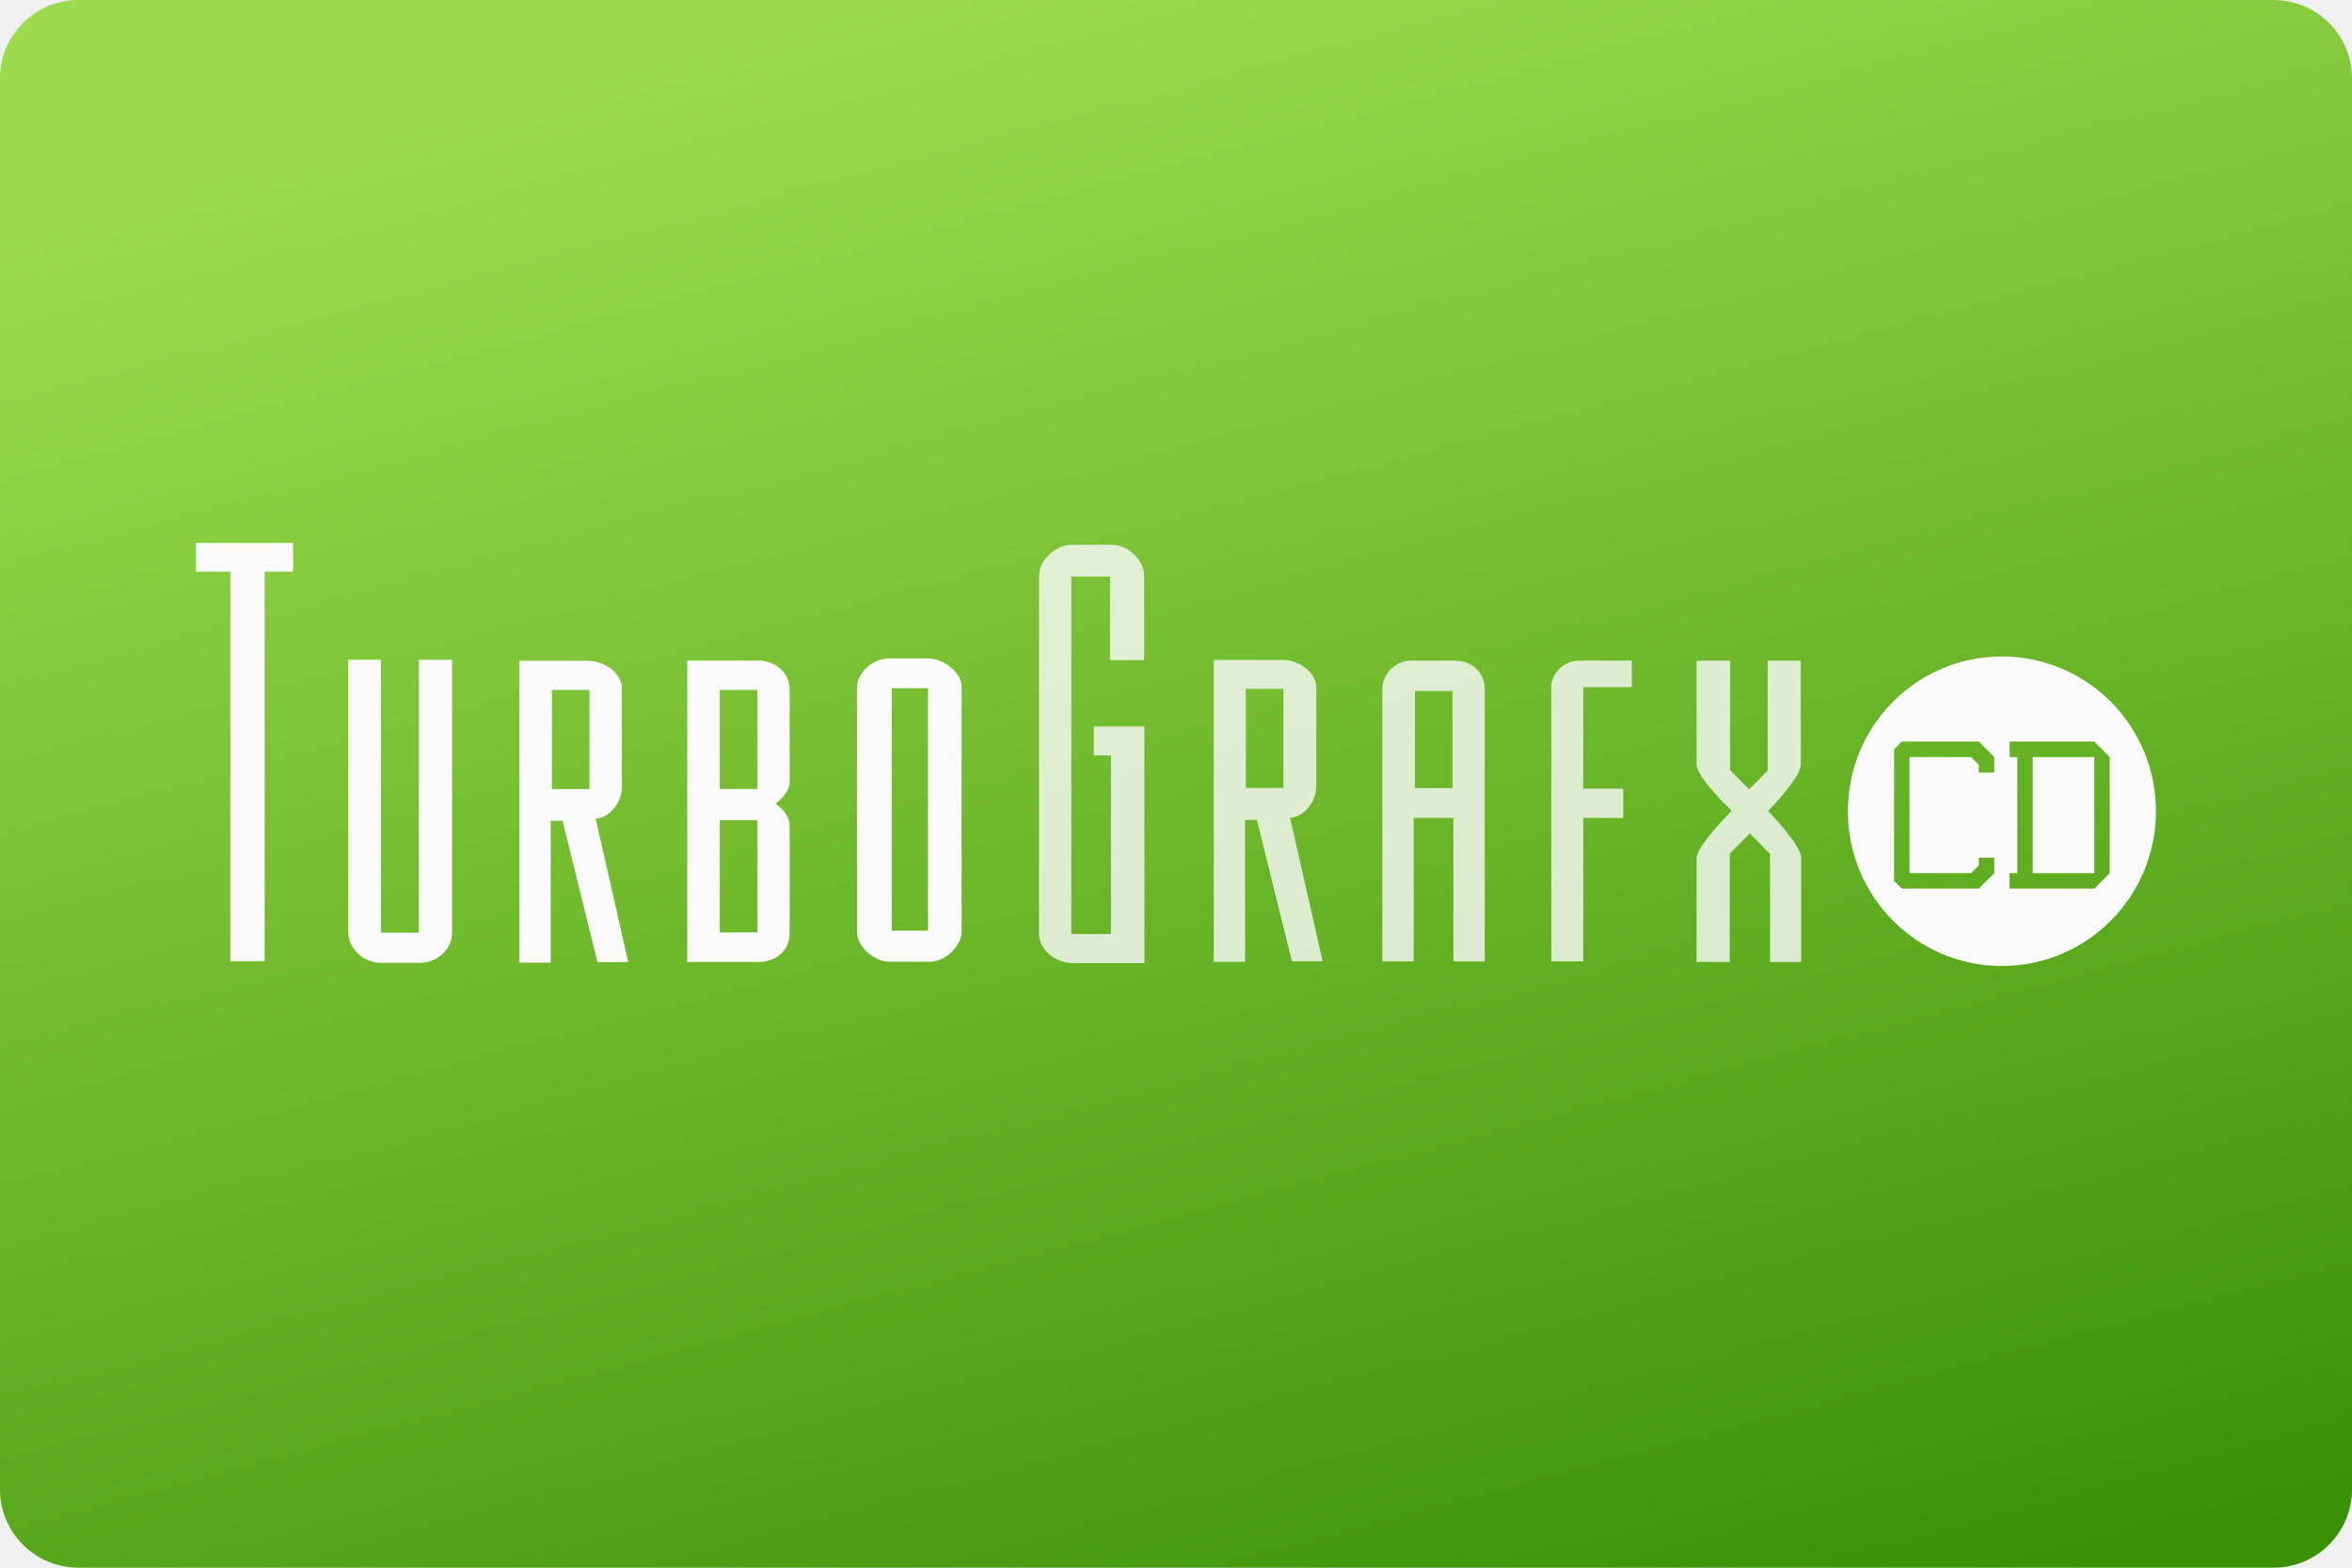
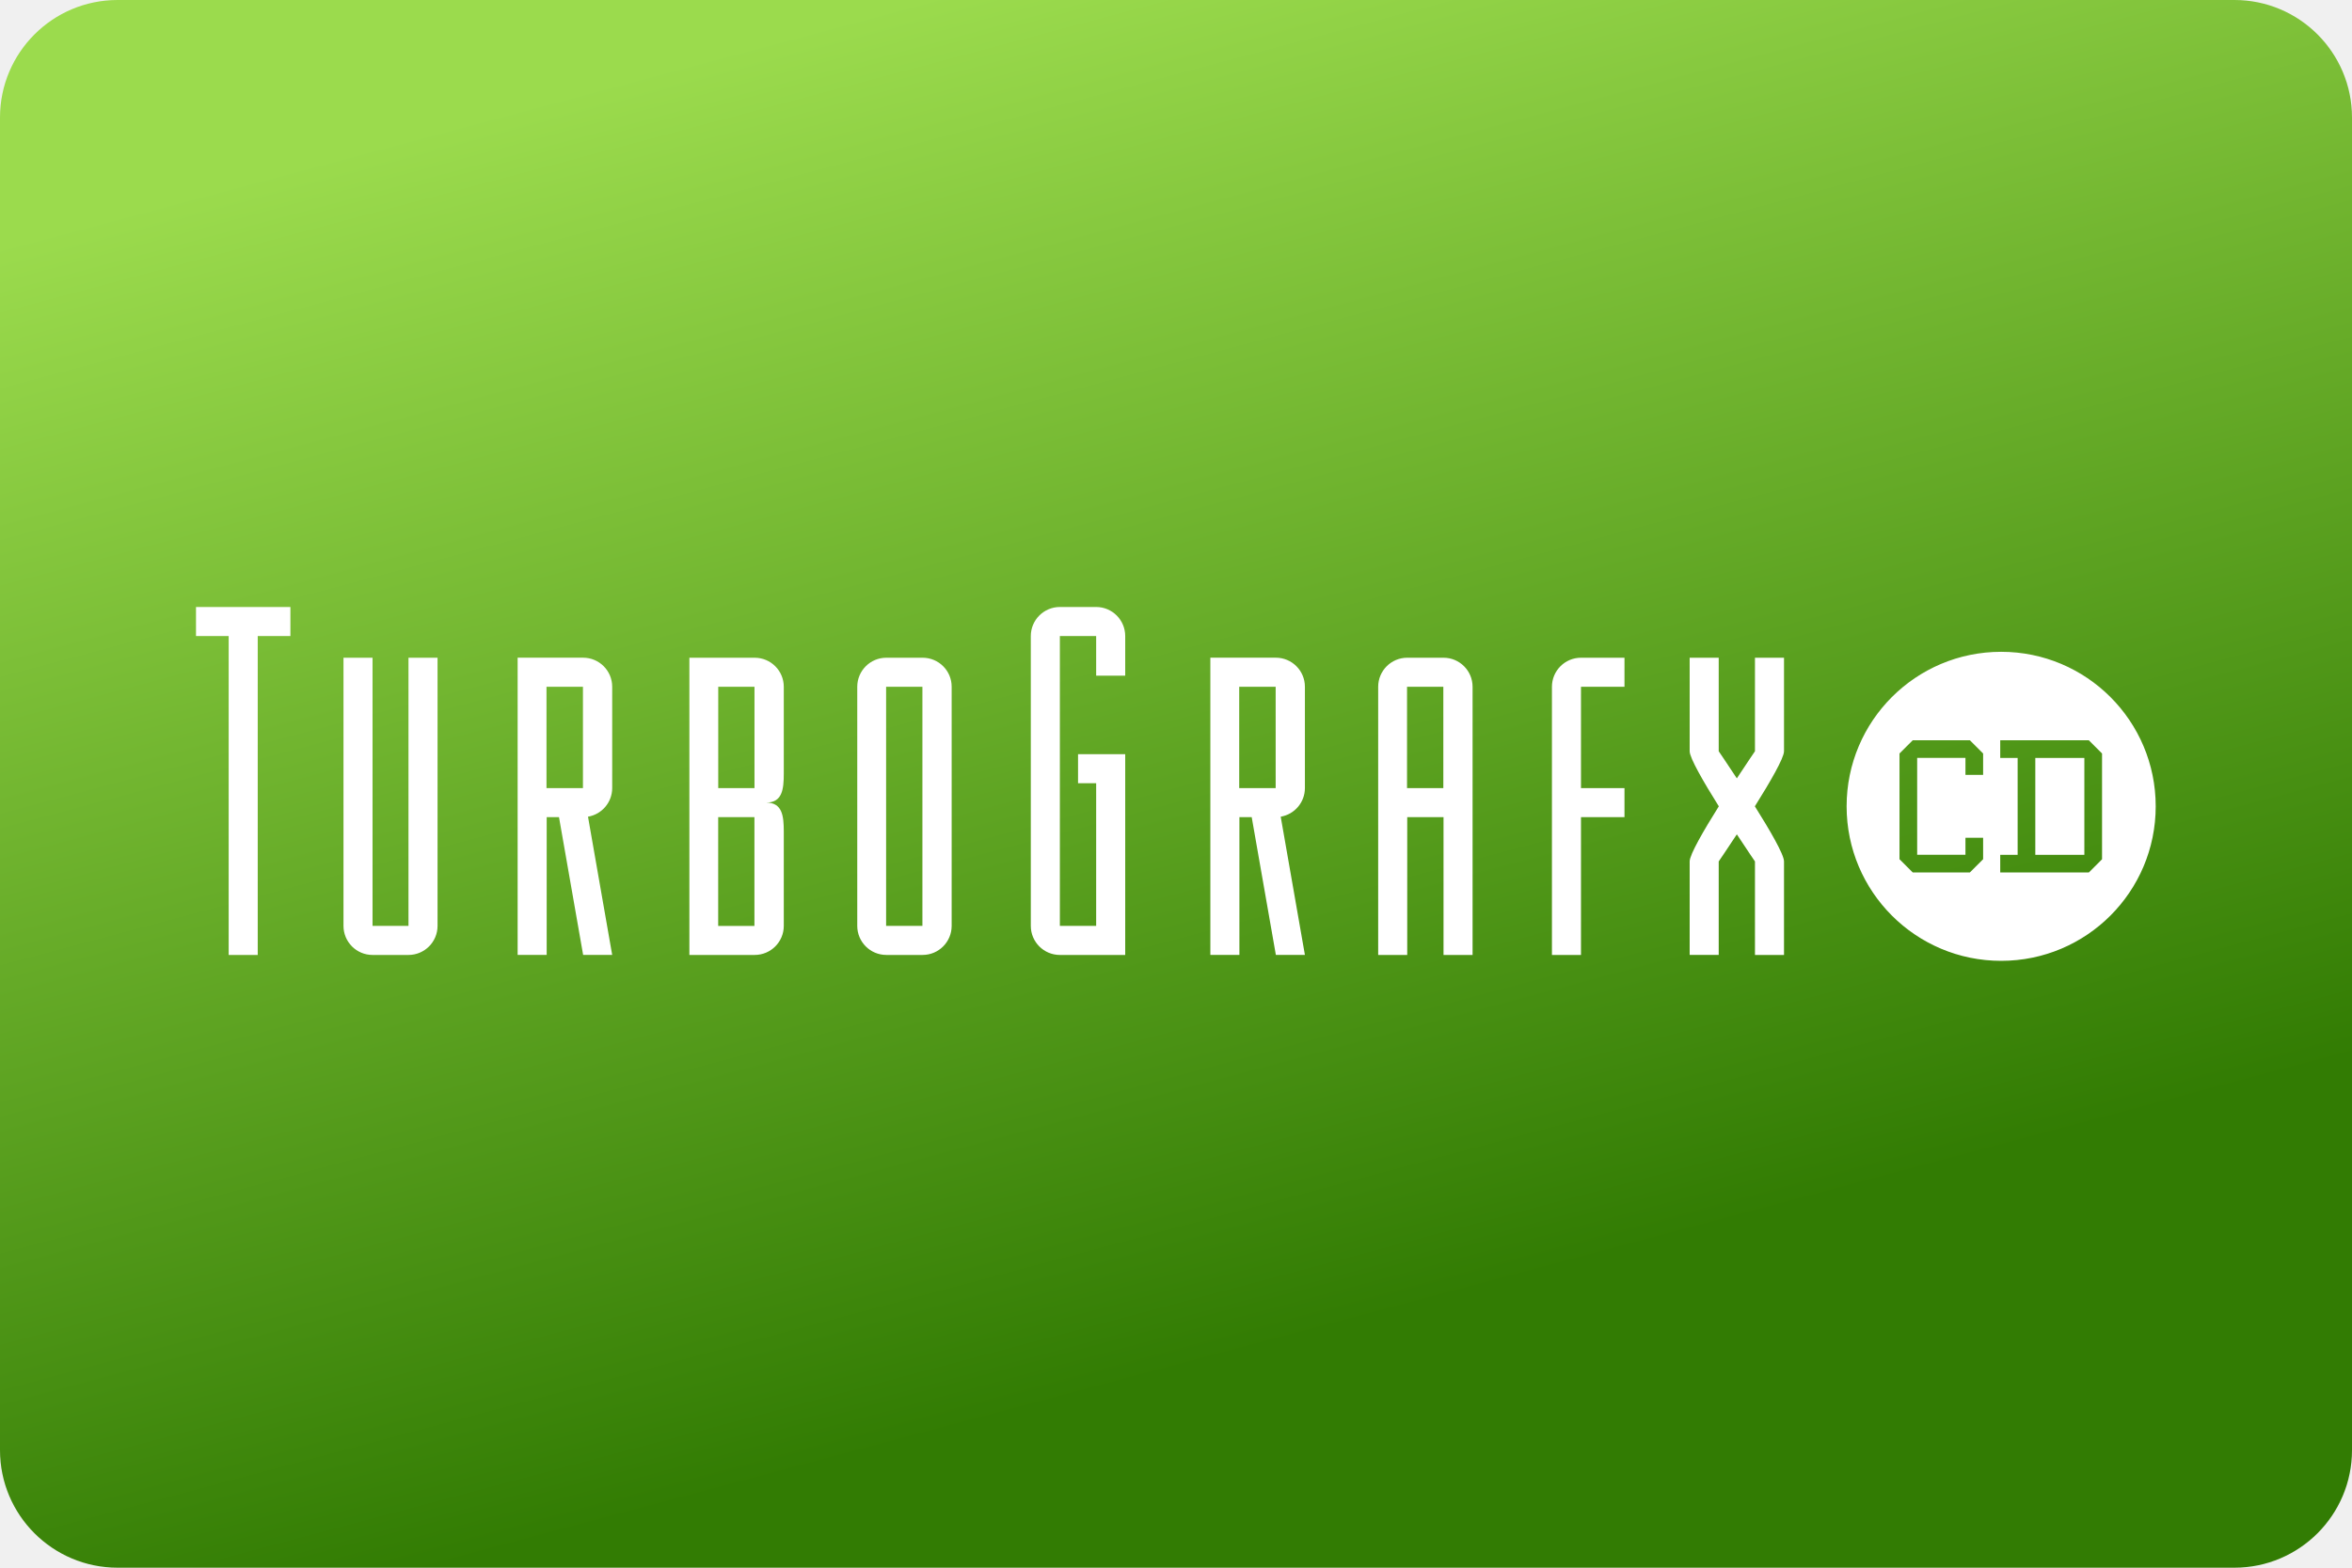
- <svg xmlns="http://www.w3.org/2000/svg" width="480" height="320" version="1.1" viewBox="0 0 127 84.667">
+ <svg xmlns="http://www.w3.org/2000/svg" width="480" height="320" version="1.1" viewBox="0 0 480 320" xml:space="preserve">
  <defs>
-     <linearGradient id="a" x1="116.42" x2="90.757" y1="84.25" y2="-11.512" gradientUnits="userSpaceOnUse">
-       <stop stop-color="#3a9104" offset="0" />
+     <linearGradient id="a" x1="110.3" x2="90.87" y1="61.57" y2="-11.1" gradientTransform="scale(3.78)" gradientUnits="userSpaceOnUse">
+       <stop stop-color="#327c03" offset="0" />
      <stop stop-color="#9bdb4d" offset="1" />
    </linearGradient>
  </defs>
-   <rect width="127" height="84.667" ry="4.233" fill="url(#a)" stroke-linecap="square" stroke-linejoin="round" stroke-width=".529" style="paint-order:stroke fill markers" />
-   <path d="m108.17 45.923h3.88v-7.308h-3.88zm-1.94-13.641c-5.356 0-9.699 4.362-9.699 9.743 0 5.382 4.343 9.744 9.699 9.744 5.357 0 9.699-4.363 9.699-9.744 5.3e-4 -5.381-4.342-9.743-9.699-9.743zm-0.484 7.308h-0.971v-0.488l-0.485-0.488h-3.879v7.308h3.879l0.485-0.488v-0.487h0.971v0.974l-0.971 0.974h-4.849l-0.485-0.487v-8.282l0.485-0.487h4.849l0.971 0.974zm7.273 6.333-0.969 0.974h-5.335v-0.974h0.485v-7.308h-0.485v-0.974h5.335l0.969 0.974z" fill="none" stroke-width=".177" />
-   <path d="m10.583 29.321v1.55h1.854v21.044h1.854v-21.044h1.534v-1.55h-5.242zm97.514 6.133c-4.594 0-8.318 3.742-8.318 8.358 0 4.616 3.724 8.359 8.318 8.359 4.594 0 8.318-3.742 8.318-8.359 0-4.616-3.724-8.358-8.318-8.358zm-60.065 0.106c-1.015 0-1.753 0.871-1.753 1.535v13.218c0 0.854 0.947 1.629 1.746 1.629h2.189c0.855 0 1.71-0.887 1.71-1.595v-13.297c0-0.596-0.807-1.49-1.877-1.49h-2.014zm-29.226 0.071v14.724c0 0.885 0.834 1.649 1.768 1.649h2.089c0.885 0 1.747-0.675 1.747-1.63v-14.744h-1.79v14.744h-2.046v-14.744h-1.768zm18.303 0.049v16.275h3.867c0.783 0 1.662-0.491 1.662-1.55 0 0 9e-3 -5.083 0-5.813-0.007-0.731-0.766-1.192-0.766-1.192s0.766-0.499 0.766-1.193v-4.977c0-0.939-0.823-1.551-1.662-1.551h-3.867zm-9.066 0.005v16.303h1.694v-7.66h0.639l1.885 7.631h1.662l-1.758-7.751c0.607 0 1.414-0.73 1.414-1.706v-5.335c0-0.767-0.871-1.482-1.862-1.482h-3.676zm20.105 1.485h1.961v13.092h-1.961zm-9.281 0.09h2.029v5.35h-2.029zm-9.066 0.004h2.03v5.35h-2.03zm72.889 2.787h4.16l0.832 0.836v0.836h-0.832v-0.418l-0.416-0.418h-3.327v6.268h3.327l0.416-0.418v-0.418h0.832v0.836l-0.832 0.836h-4.16l-0.415-0.418v-7.104l0.415-0.418zm5.823 0h4.575l0.831 0.836v6.268l-0.831 0.836h-4.575v-0.836h0.416v-6.268h-0.416zm1.248 0.836v6.268h3.327v-6.268zm-70.894 3.408h2.029v6.066h-2.029z" fill="#fafafa" stroke-width=".177" />
-   <path d="m57.901 29.419c-0.951 0-1.797 0.865-1.797 1.677v19.33c0 0.961 1.014 1.595 1.838 1.595h3.852v-12.788h-2.733v1.565h0.927v9.642h-2.142v-19.299h2.093v4.515h1.842v-4.579c0-0.801-0.846-1.658-1.778-1.658h-2.102zm7.636 6.222v16.305h1.693v-7.661h0.64l1.887 7.63h1.661l-1.758-7.749c0.607 0 1.416-0.731 1.416-1.707v-5.335c0-0.767-0.872-1.484-1.862-1.484h-3.676zm10.704 0.036c-1.008 0-1.599 0.834-1.599 1.49v14.756h1.694v-7.751h2.141v7.751h1.694v-14.667c-5.29e-4 -0.973-0.671-1.58-1.694-1.58h-2.236zm9.025 0c-0.839 0-1.502 0.731-1.502 1.401v14.845h1.726v-7.751l2.159 0.007v-1.586h-2.159v-5.485h2.622v-1.431h-2.845zm6.345 0.004v5.598c0 0.721 1.895 2.51 1.895 2.51s-1.895 1.881-1.895 2.569v5.598h1.79v-5.856l1.087-1.09 1.087 1.104v5.842h1.684v-5.611c0-0.733-1.79-2.541-1.79-2.541s1.768-1.81 1.768-2.497v-5.626h-1.79v5.942l-1.002 1.005-1.023-1.034v-5.913h-1.811zm-24.339 1.523h2.028v5.35h-2.028zm9.129 0.113h2.028v5.247h-2.028z" fill="#fafafa" fill-opacity=".8" stroke-width=".668" />
-   <style type="text/css">.st0{fill:#FC0C18;}
- 	.st1{fill:#FC0C18;}</style>
+   <rect width="480" height="320" ry="24" fill="url(#a)" />
+   <path d="m40 123.9v5.928h6.668v65.1h5.93v-65.1h6.668v-5.928h-19.27zm176.3 0c-3.272 0-5.93 2.656-5.93 5.928v59.17c0 3.272 2.658 5.93 5.93 5.93h7.406 5.93v-35.05-5.93h-9.627v5.93h3.697v29.12h-7.406v-59.17h7.406v8.086h5.93v-8.086c0-3.272-2.658-5.928-5.93-5.928h-7.406zm192.1 9.148c-17.42 0-31.54 14.12-31.54 31.54 0 17.42 14.12 31.54 31.54 31.54 17.42 0 31.54-14.12 31.54-31.54s-14.12-31.54-31.54-31.54zm-338.3 1.209v54.74c0 3.272 2.656 5.93 5.928 5.93h7.336c3.272 0 5.93-2.658 5.93-5.93v-54.74h-5.93v54.74h-7.336v-54.74h-5.928zm35.54 0v3.656 2.271 20.68 5.93 28.13h5.928v-28.13h2.512l4.928 28.13h5.93l-4.939-28.22c2.803-0.469 4.939-2.907 4.939-5.846v-20.68c0-3.272-2.658-5.928-5.93-5.928h-13.37zm35.05 0v4.762 1.166 20.68 5.93 22.2 5.93h5.928 7.408c3.272 0 5.93-2.658 5.93-5.93v-19.24c0-3.272-0.324-5.928-3.596-5.928 3.272 0 3.596-2.658 3.596-5.93v-17.71c0-3.272-2.658-5.928-5.93-5.928h-13.34zm40.19 0c-3.272 0-5.93 2.656-5.93 5.928v48.81c0 3.272 2.658 5.93 5.93 5.93h7.408c3.272 0 5.928-2.658 5.928-5.93v-48.81c0.01-3.272-2.646-5.928-5.928-5.928h-7.408zm66.13 0v3.656 2.271 20.68 5.93 28.13h5.93v-28.13h2.51l4.93 28.13h5.928l-4.938-28.22c2.803-0.469 4.938-2.907 4.938-5.846v-20.68c0-3.272-2.656-5.928-5.928-5.928h-13.37zm40.18 0c-3.272 0-5.928 2.656-5.928 5.928v20.68 5.93 28.13h5.928v-28.13h7.408v28.13h5.928v-28.13-5.93-20.68c0-3.272-2.656-5.928-5.928-5.928h-7.408zm35.46 0c-3.272 0-5.928 2.656-5.928 5.928v20.68 5.93 28.13h5.928v-28.13h8.877v-5.93h-8.877v-20.68h8.877v-5.928h-1.479-7.398zm22.18 0v19.09c0 1.386 2.876 6.335 5.949 11.24-3.084 4.908-5.949 9.856-5.949 11.24v19.09h5.928v-19.08s1.605-2.343 3.699-5.531c2.094 3.188 3.699 5.531 3.699 5.531v19.09h5.928v-19.09c0.01-1.396-2.865-6.344-5.949-11.25 3.074-4.897 5.949-9.846 5.949-11.24v-19.09h-5.928v19.09s-1.605 2.345-3.699 5.533c-2.094-3.188-3.699-5.533-3.699-5.533v-19.09h-5.928zm-233.3 5.928h7.439v20.68h-7.439v-20.68zm35.05 0h7.398v20.68h-7.398v-20.68zm34.26 0h7.408v48.81h-7.408v-48.81zm72.06 0h7.439v20.68h-7.439v-20.68zm34.25 0h7.408v20.68h-7.408v-20.68zm103.2 10.92h11.67l2.699 2.699v4.365h-3.605v-3.471h-9.855v19.78h9.855v-3.471h3.605v4.377l-2.699 2.697h-11.67l-2.697-2.697v-21.58l2.697-2.699zm17.86 0h18.08l2.699 2.699v21.59l-2.699 2.699h-18.08v-3.605h3.553v-19.78h-3.553v-3.605zm7.158 3.605v19.78h10.01v-19.78h-10.01zm-268.8 12.09h7.398v22.2h-7.398v-22.2z" fill="#fff" />
</svg>
